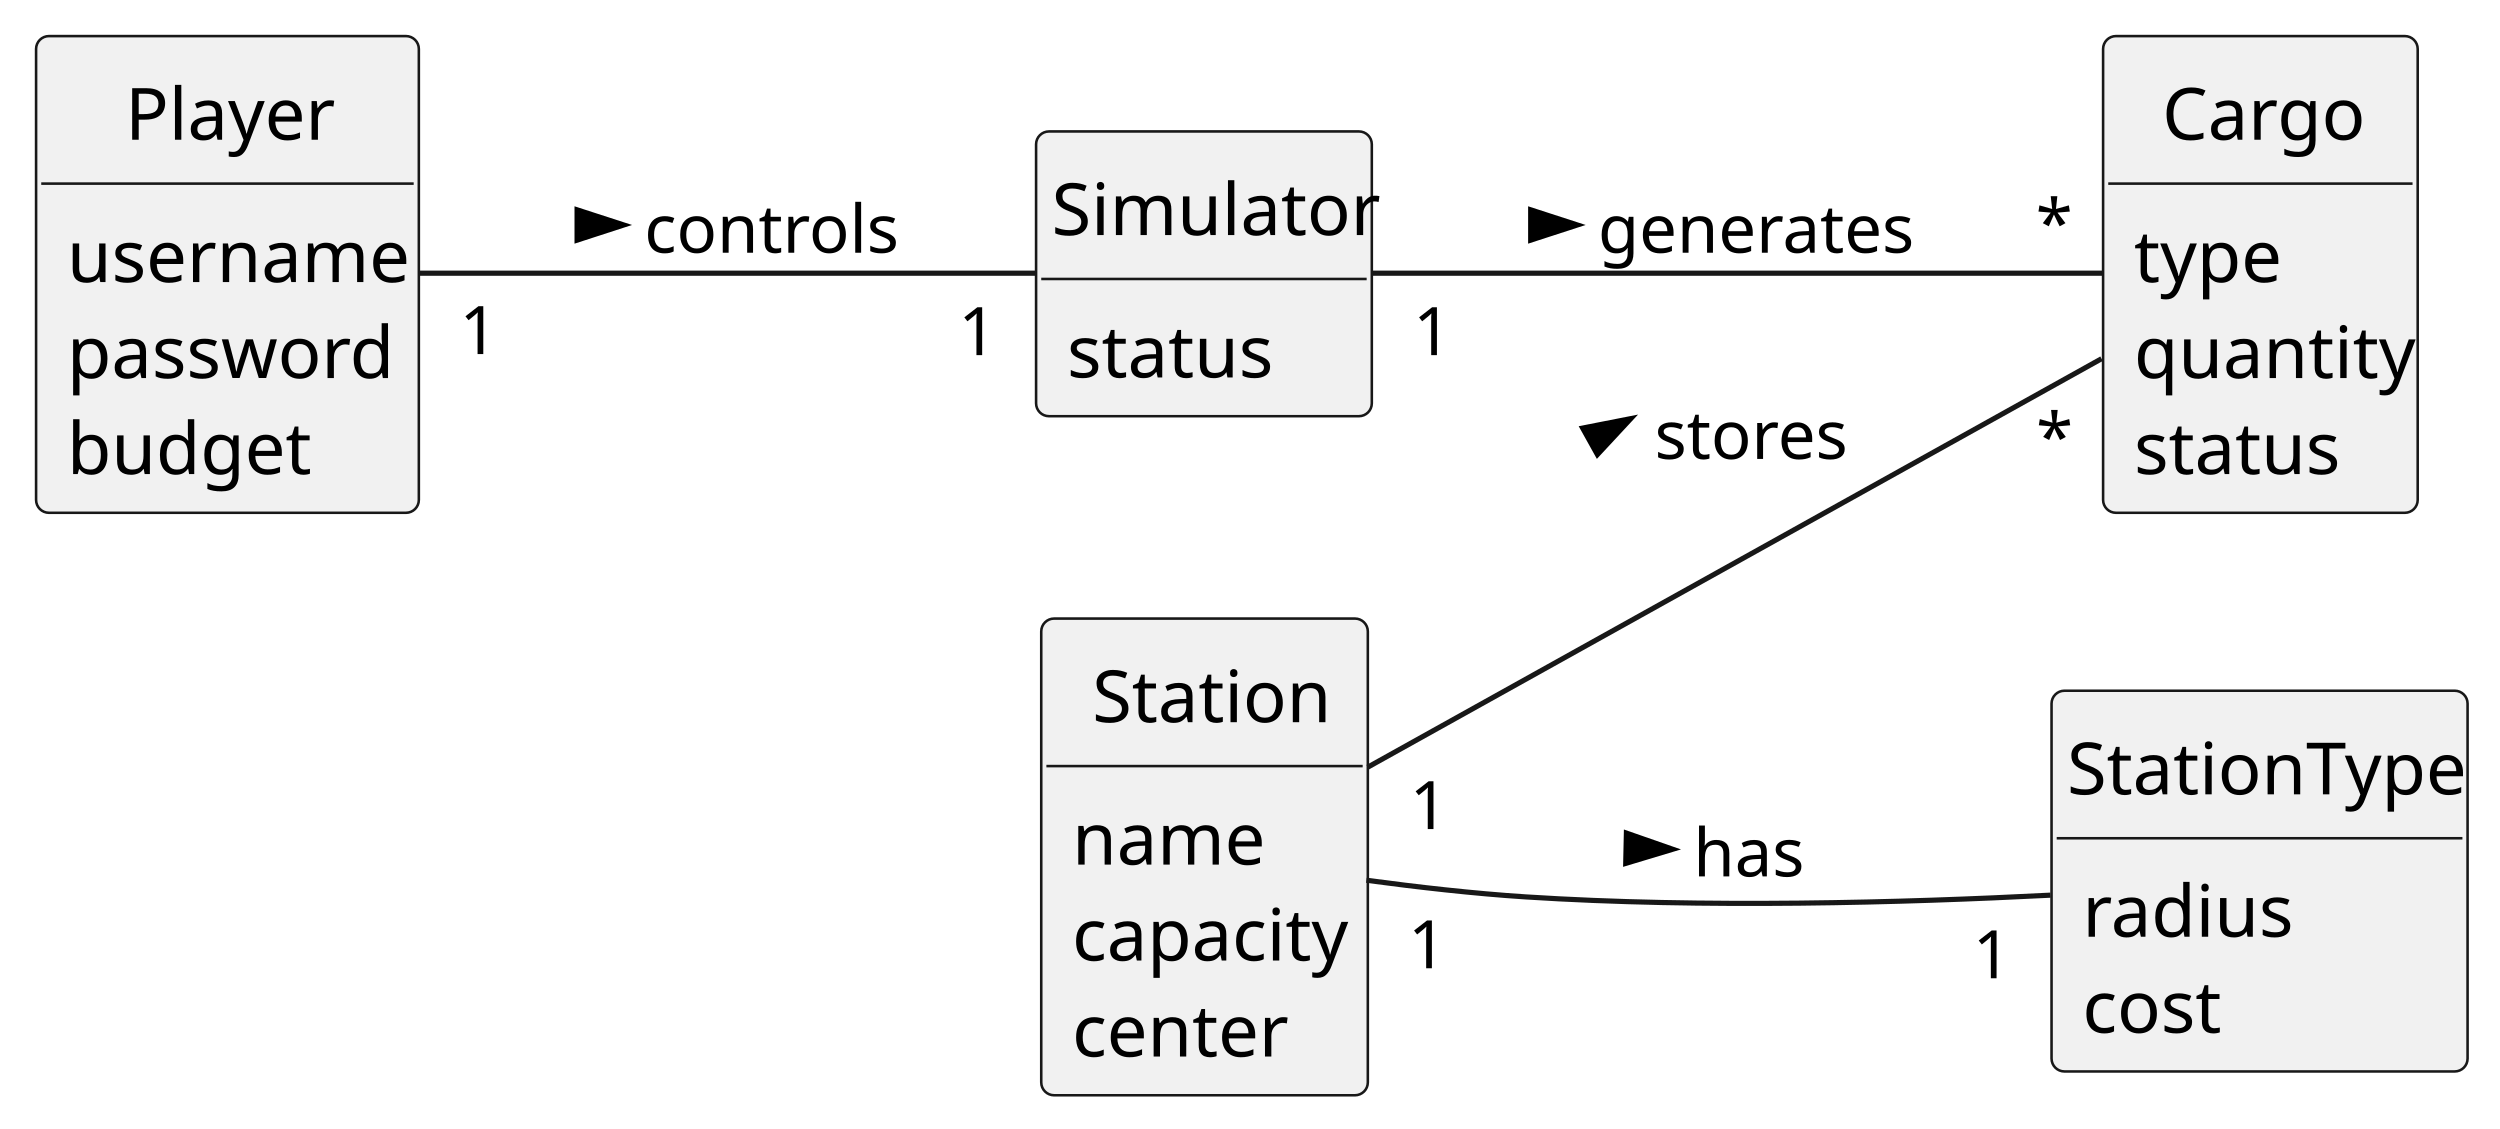
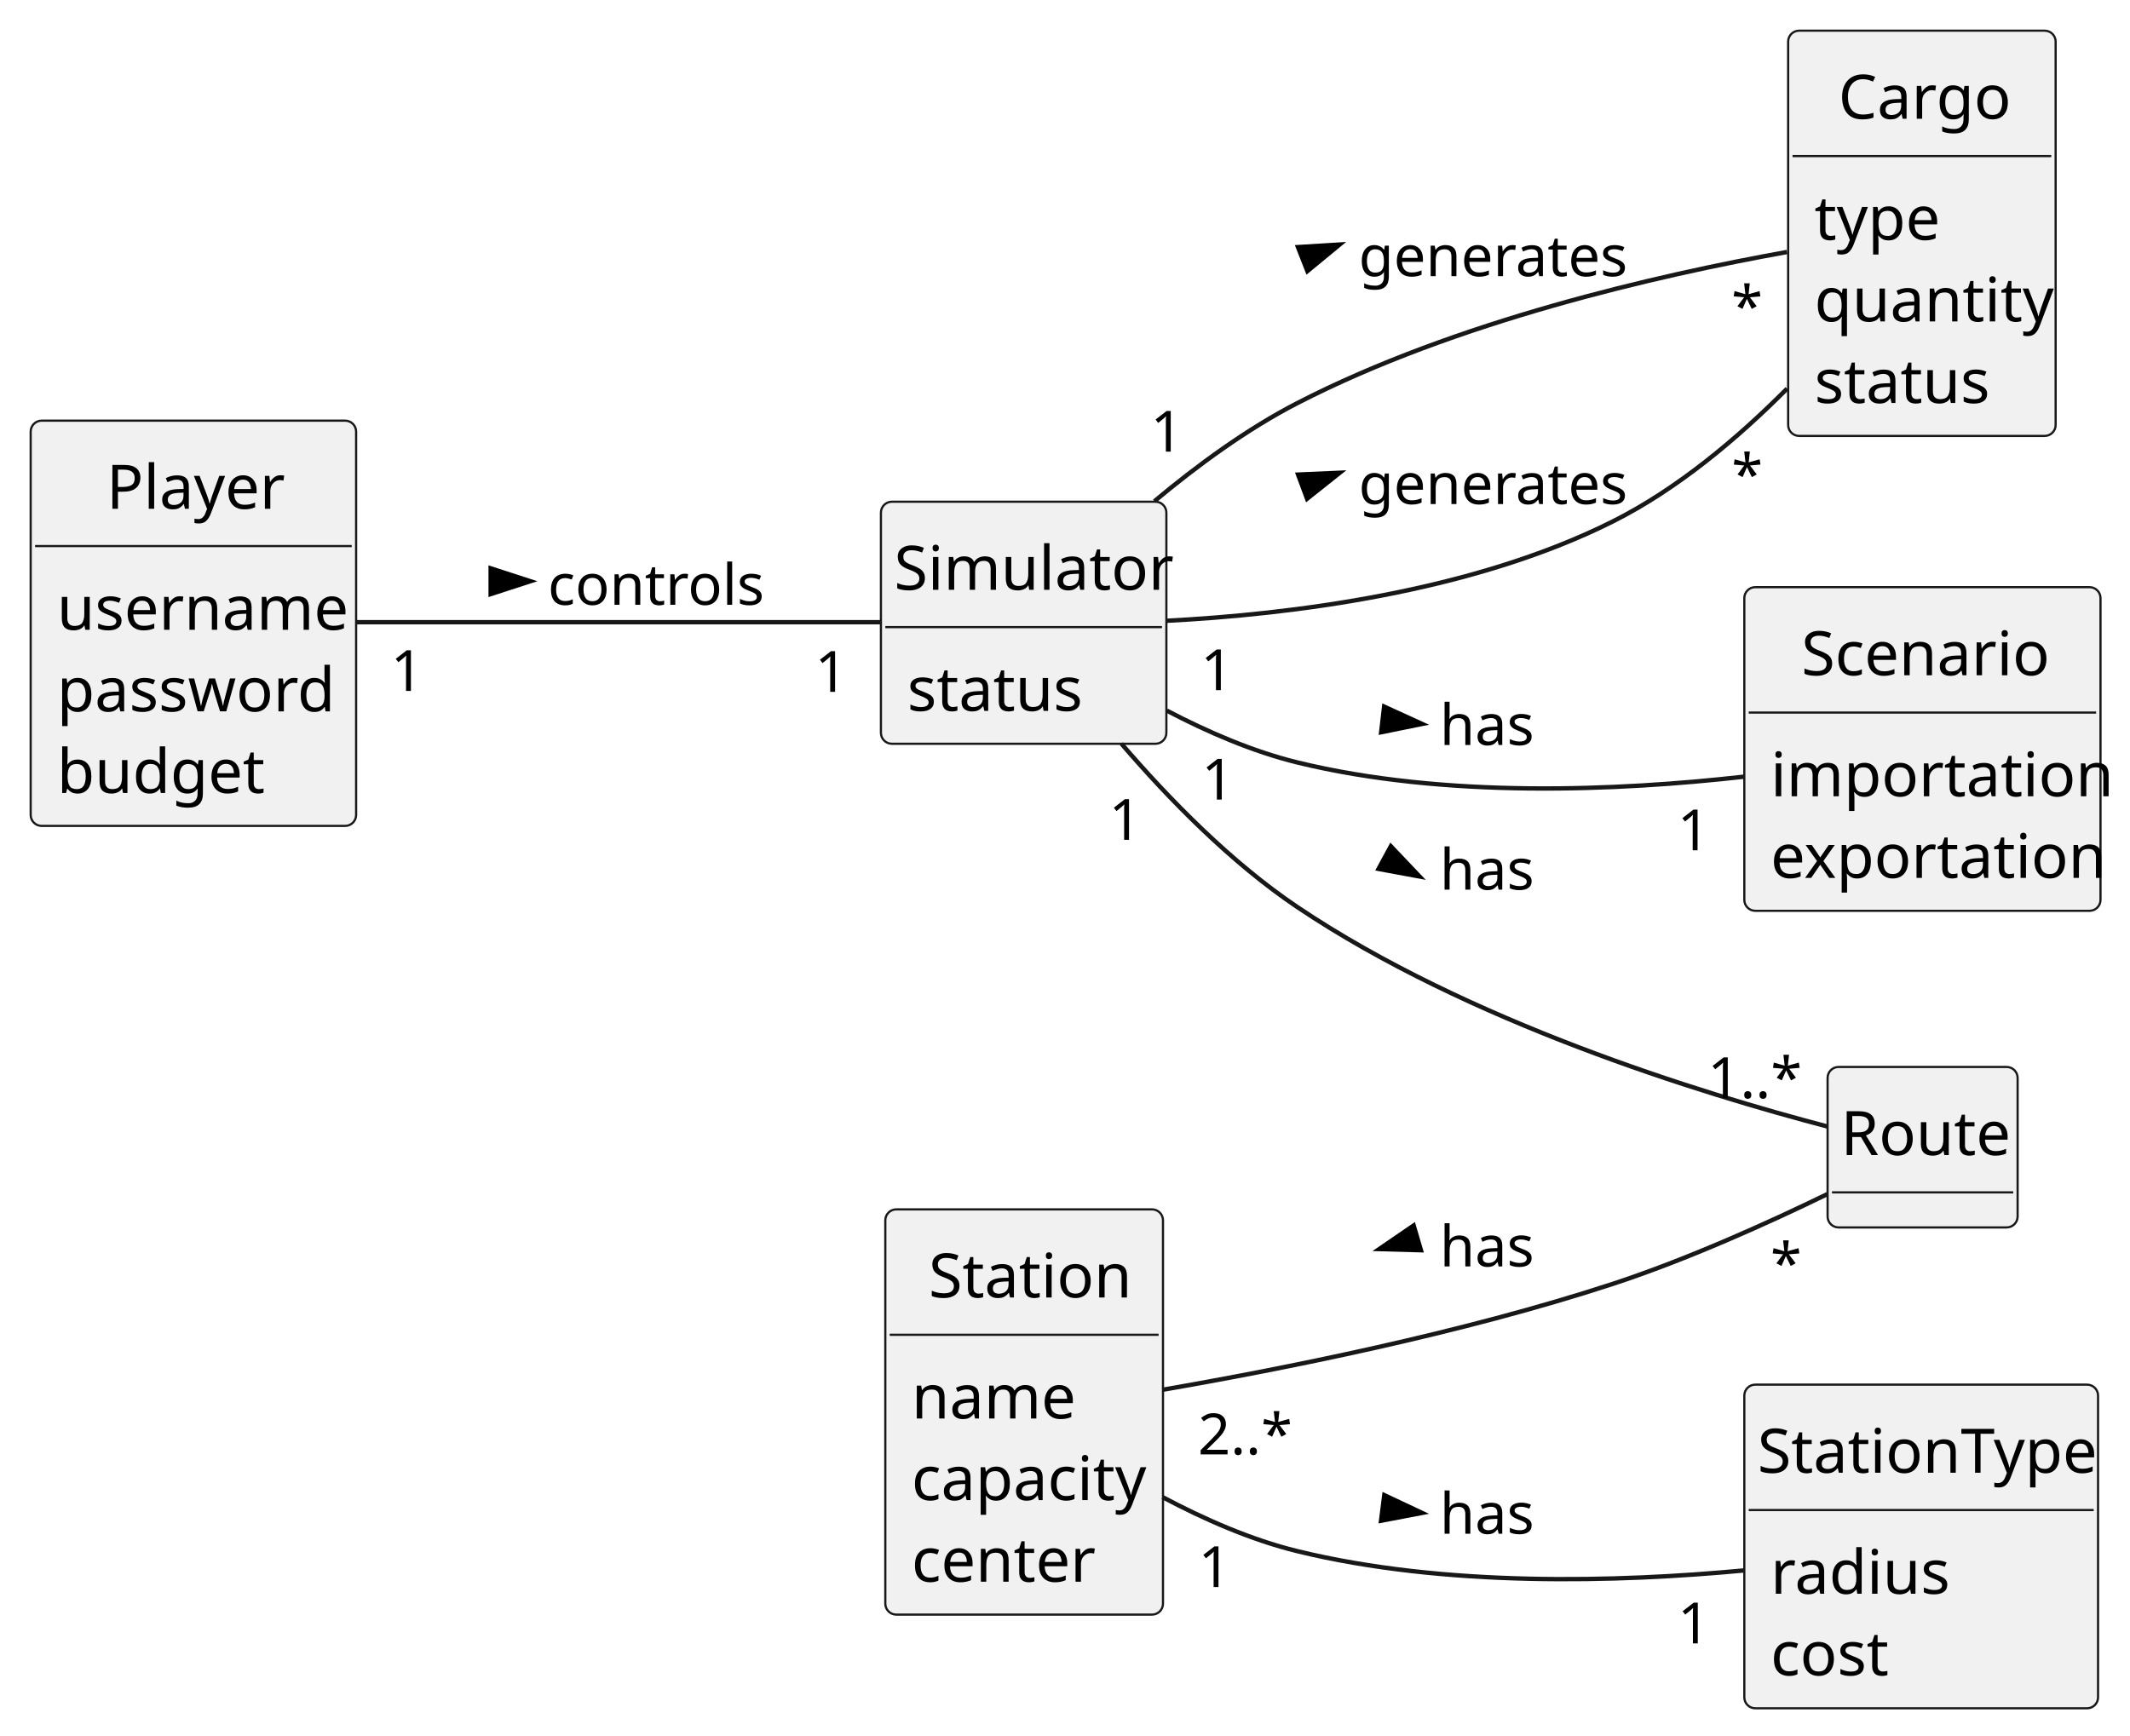
- <svg xmlns="http://www.w3.org/2000/svg" contentStyleType="text/css" height="219px" preserveAspectRatio="none" style="width:485px;height:219px;background:#FFFFFF;" version="1.1" viewBox="0 0 485 219" width="485px" zoomAndPan="magnify">
+ <svg xmlns="http://www.w3.org/2000/svg" contentStyleType="text/css" height="396px" preserveAspectRatio="none" style="width:486px;height:396px;background:#FFFFFF;" version="1.1" viewBox="0 0 486 396" width="486px" zoomAndPan="magnify">
  <defs />
  <g>
    <g id="elem_Player">
-       <rect codeLine="12" fill="#F1F1F1" height="92.484" id="Player" rx="2.5" ry="2.5" style="stroke:#181818;stroke-width:0.5;" width="74.255" x="7" y="7" />
-       <text fill="#000000" font-family="sans-serif" font-size="14" lengthAdjust="spacing" textLength="39.683" x="24.286" y="27.107">Player</text>
-       <line style="stroke:#181818;stroke-width:0.5;" x1="8" x2="80.255" y1="35.621" y2="35.621" />
-       <text fill="#000000" font-family="sans-serif" font-size="14" lengthAdjust="spacing" textLength="62.255" x="13" y="54.728">username</text>
-       <text fill="#000000" font-family="sans-serif" font-size="14" lengthAdjust="spacing" textLength="59.917" x="13" y="73.35">password</text>
-       <text fill="#000000" font-family="sans-serif" font-size="14" lengthAdjust="spacing" textLength="42.82" x="13" y="91.971">budget</text>
+       <rect codeLine="12" fill="#F1F1F1" height="92.484" id="Player" rx="2.5" ry="2.5" style="stroke:#181818;stroke-width:0.5;" width="74.255" x="7" y="96" />
+       <text fill="#000000" font-family="sans-serif" font-size="14" lengthAdjust="spacing" textLength="39.683" x="24.286" y="116.107">Player</text>
+       <line style="stroke:#181818;stroke-width:0.5;" x1="8" x2="80.255" y1="124.621" y2="124.621" />
+       <text fill="#000000" font-family="sans-serif" font-size="14" lengthAdjust="spacing" textLength="62.255" x="13" y="143.728">username</text>
+       <text fill="#000000" font-family="sans-serif" font-size="14" lengthAdjust="spacing" textLength="59.917" x="13" y="162.35">password</text>
+       <text fill="#000000" font-family="sans-serif" font-size="14" lengthAdjust="spacing" textLength="42.82" x="13" y="180.971">budget</text>
    </g>
    <g id="elem_Station">
-       <rect codeLine="17" fill="#F1F1F1" height="92.484" id="Station" rx="2.5" ry="2.5" style="stroke:#181818;stroke-width:0.5;" width="63.358" x="202" y="120" />
-       <text fill="#000000" font-family="sans-serif" font-size="14" lengthAdjust="spacing" textLength="43.586" x="211.886" y="140.107">Station</text>
-       <line style="stroke:#181818;stroke-width:0.5;" x1="203" x2="264.358" y1="148.621" y2="148.621" />
-       <text fill="#000000" font-family="sans-serif" font-size="14" lengthAdjust="spacing" textLength="35.02" x="208" y="167.728">name</text>
-       <text fill="#000000" font-family="sans-serif" font-size="14" lengthAdjust="spacing" textLength="51.358" x="208" y="186.35">capacity</text>
-       <text fill="#000000" font-family="sans-serif" font-size="14" lengthAdjust="spacing" textLength="38.91" x="208" y="204.971">center</text>
+       <rect codeLine="17" fill="#F1F1F1" height="92.484" id="Station" rx="2.5" ry="2.5" style="stroke:#181818;stroke-width:0.5;" width="63.358" x="202" y="276" />
+       <text fill="#000000" font-family="sans-serif" font-size="14" lengthAdjust="spacing" textLength="43.586" x="211.886" y="296.107">Station</text>
+       <line style="stroke:#181818;stroke-width:0.5;" x1="203" x2="264.358" y1="304.621" y2="304.621" />
+       <text fill="#000000" font-family="sans-serif" font-size="14" lengthAdjust="spacing" textLength="35.02" x="208" y="323.728">name</text>
+       <text fill="#000000" font-family="sans-serif" font-size="14" lengthAdjust="spacing" textLength="51.358" x="208" y="342.35">capacity</text>
+       <text fill="#000000" font-family="sans-serif" font-size="14" lengthAdjust="spacing" textLength="38.91" x="208" y="360.971">center</text>
    </g>
    <g id="elem_StationType">
-       <rect codeLine="23" fill="#F1F1F1" height="73.863" id="StationType" rx="2.5" ry="2.5" style="stroke:#181818;stroke-width:0.5;" width="80.71" x="398" y="134" />
-       <text fill="#000000" font-family="sans-serif" font-size="14" lengthAdjust="spacing" textLength="74.71" x="401" y="154.107">StationType</text>
-       <line style="stroke:#181818;stroke-width:0.5;" x1="399" x2="477.71" y1="162.621" y2="162.621" />
-       <text fill="#000000" font-family="sans-serif" font-size="14" lengthAdjust="spacing" textLength="38.131" x="404" y="181.728">radius</text>
-       <text fill="#000000" font-family="sans-serif" font-size="14" lengthAdjust="spacing" textLength="25.676" x="404" y="200.35">cost</text>
+       <rect codeLine="23" fill="#F1F1F1" height="73.863" id="StationType" rx="2.5" ry="2.5" style="stroke:#181818;stroke-width:0.5;" width="80.71" x="398" y="316" />
+       <text fill="#000000" font-family="sans-serif" font-size="14" lengthAdjust="spacing" textLength="74.71" x="401" y="336.107">StationType</text>
+       <line style="stroke:#181818;stroke-width:0.5;" x1="399" x2="477.71" y1="344.621" y2="344.621" />
+       <text fill="#000000" font-family="sans-serif" font-size="14" lengthAdjust="spacing" textLength="38.131" x="404" y="363.728">radius</text>
+       <text fill="#000000" font-family="sans-serif" font-size="14" lengthAdjust="spacing" textLength="25.676" x="404" y="382.35">cost</text>
    </g>
    <g id="elem_Cargo">
      <rect codeLine="28" fill="#F1F1F1" height="92.484" id="Cargo" rx="2.5" ry="2.5" style="stroke:#181818;stroke-width:0.5;" width="61.034" x="408" y="7" />
      <text fill="#000000" font-family="sans-serif" font-size="14" lengthAdjust="spacing" textLength="38.131" x="419.452" y="27.107">Cargo</text>
      <line style="stroke:#181818;stroke-width:0.5;" x1="409" x2="468.034" y1="35.621" y2="35.621" />
      <text fill="#000000" font-family="sans-serif" font-size="14" lengthAdjust="spacing" textLength="26.462" x="414" y="54.728">type</text>
      <text fill="#000000" font-family="sans-serif" font-size="14" lengthAdjust="spacing" textLength="49.034" x="414" y="73.35">quantity</text>
      <text fill="#000000" font-family="sans-serif" font-size="14" lengthAdjust="spacing" textLength="37.352" x="414" y="91.971">status</text>
    </g>
+     <g id="elem_Scenario">
+       <rect codeLine="34" fill="#F1F1F1" height="73.863" id="Scenario" rx="2.5" ry="2.5" style="stroke:#181818;stroke-width:0.5;" width="81.269" x="398" y="134" />
+       <text fill="#000000" font-family="sans-serif" font-size="14" lengthAdjust="spacing" textLength="55.255" x="411.007" y="154.107">Scenario</text>
+       <line style="stroke:#181818;stroke-width:0.5;" x1="399" x2="478.269" y1="162.621" y2="162.621" />
+       <text fill="#000000" font-family="sans-serif" font-size="14" lengthAdjust="spacing" textLength="69.255" x="404" y="181.728">importation</text>
+       <text fill="#000000" font-family="sans-serif" font-size="14" lengthAdjust="spacing" textLength="69.269" x="404" y="200.35">exportation</text>
+     </g>
    <g id="elem_Simulator">
-       <rect codeLine="35" fill="#F1F1F1" height="55.242" id="Simulator" rx="2.5" ry="2.5" style="stroke:#181818;stroke-width:0.5;" width="65.131" x="201" y="25.5" />
-       <text fill="#000000" font-family="sans-serif" font-size="14" lengthAdjust="spacing" textLength="59.131" x="204" y="45.607">Simulator</text>
-       <line style="stroke:#181818;stroke-width:0.5;" x1="202" x2="265.131" y1="54.121" y2="54.121" />
-       <text fill="#000000" font-family="sans-serif" font-size="14" lengthAdjust="spacing" textLength="37.352" x="207" y="73.228">status</text>
+       <rect codeLine="40" fill="#F1F1F1" height="55.242" id="Simulator" rx="2.5" ry="2.5" style="stroke:#181818;stroke-width:0.5;" width="65.131" x="201" y="114.5" />
+       <text fill="#000000" font-family="sans-serif" font-size="14" lengthAdjust="spacing" textLength="59.131" x="204" y="134.607">Simulator</text>
+       <line style="stroke:#181818;stroke-width:0.5;" x1="202" x2="265.131" y1="143.121" y2="143.121" />
+       <text fill="#000000" font-family="sans-serif" font-size="14" lengthAdjust="spacing" textLength="37.352" x="207" y="162.228">status</text>
+     </g>
+     <g id="elem_Route">
+       <rect fill="#F1F1F1" height="36.621" id="Route" rx="2.5" ry="2.5" style="stroke:#181818;stroke-width:0.5;" width="43.358" x="417" y="243.5" />
+       <text fill="#000000" font-family="sans-serif" font-size="14" lengthAdjust="spacing" textLength="37.358" x="420" y="263.607">Route</text>
+       <line style="stroke:#181818;stroke-width:0.5;" x1="418" x2="459.358" y1="272.121" y2="272.121" />
    </g>
    <g id="link_Player_Simulator">
-       <path codeLine="39" d="M81.15,53 C115.84,53 167.72,53 200.83,53 " fill="none" id="Player-Simulator" style="stroke:#181818;stroke-width:1.0;" />
-       <polygon fill="#000000" points="121,43.645,111.955,40.707,111.955,46.584,121,43.645" style="stroke:#000000;stroke-width:1.0;" />
-       <text fill="#000000" font-family="sans-serif" font-size="13" lengthAdjust="spacing" textLength="45.519" x="125" y="49.028">controls</text>
-       <text fill="#000000" font-family="sans-serif" font-size="13" lengthAdjust="spacing" textLength="7.23" x="89.15" y="68.683">1</text>
-       <text fill="#000000" font-family="sans-serif" font-size="13" lengthAdjust="spacing" textLength="7.23" x="185.929" y="68.893">1</text>
+       <path codeLine="44" d="M81.15,142 C115.84,142 167.72,142 200.83,142 " fill="none" id="Player-Simulator" style="stroke:#181818;stroke-width:1.0;" />
+       <polygon fill="#000000" points="121,132.645,111.955,129.707,111.955,135.584,121,132.645" style="stroke:#000000;stroke-width:1.0;" />
+       <text fill="#000000" font-family="sans-serif" font-size="13" lengthAdjust="spacing" textLength="45.519" x="125" y="138.028">controls</text>
+       <text fill="#000000" font-family="sans-serif" font-size="13" lengthAdjust="spacing" textLength="7.23" x="89.15" y="157.683">1</text>
+       <text fill="#000000" font-family="sans-serif" font-size="13" lengthAdjust="spacing" textLength="7.23" x="185.929" y="157.893">1</text>
    </g>
    <g id="link_Simulator_Cargo">
-       <path codeLine="40" d="M266.22,53 C305.02,53 370.21,53 407.98,53 " fill="none" id="Simulator-Cargo" style="stroke:#181818;stroke-width:1.0;" />
-       <polygon fill="#000000" points="306,43.645,296.955,40.707,296.955,46.584,306,43.645" style="stroke:#000000;stroke-width:1.0;" />
-       <text fill="#000000" font-family="sans-serif" font-size="13" lengthAdjust="spacing" textLength="57.821" x="310" y="49.028">generates</text>
-       <text fill="#000000" font-family="sans-serif" font-size="13" lengthAdjust="spacing" textLength="7.23" x="274.154" y="68.893">1</text>
-       <text fill="#000000" font-family="sans-serif" font-size="13" lengthAdjust="spacing" textLength="5.059" x="394.934" y="47.933">*</text>
+       <path codeLine="45" d="M263.4,114.39 C273.16,106.24 284.5,97.92 296,92 C332.13,73.38 378.17,62.83 407.74,57.51 " fill="none" id="Simulator-Cargo" style="stroke:#181818;stroke-width:1.0;" />
+       <polygon fill="#000000" points="305.652,55.812,296.159,56.394,298.314,61.863,305.652,55.812" style="stroke:#000000;stroke-width:1.0;" />
+       <text fill="#000000" font-family="sans-serif" font-size="13" lengthAdjust="spacing" textLength="57.821" x="310" y="63.028">generates</text>
+       <text fill="#000000" font-family="sans-serif" font-size="13" lengthAdjust="spacing" textLength="7.23" x="262.517" y="103.073">1</text>
+       <text fill="#000000" font-family="sans-serif" font-size="13" lengthAdjust="spacing" textLength="5.059" x="395.051" y="74.525">*</text>
+     </g>
+     <g id="link_Simulator_Cargo">
+       <path codeLine="48" d="M266.05,141.68 C294.16,140.24 335.73,135.19 368,119 C382.72,111.61 396.45,100.07 407.76,88.69 " fill="none" id="Simulator-Cargo-1" style="stroke:#181818;stroke-width:1.0;" />
+       <polygon fill="#000000" points="305.683,107.894,296.182,108.309,298.24,113.815,305.683,107.894" style="stroke:#000000;stroke-width:1.0;" />
+       <text fill="#000000" font-family="sans-serif" font-size="13" lengthAdjust="spacing" textLength="57.821" x="310" y="115.028">generates</text>
+       <text fill="#000000" font-family="sans-serif" font-size="13" lengthAdjust="spacing" textLength="7.23" x="273.947" y="157.503">1</text>
+       <text fill="#000000" font-family="sans-serif" font-size="13" lengthAdjust="spacing" textLength="5.059" x="395.076" y="112.915">*</text>
    </g>
    <g id="link_Station_StationType">
-       <path codeLine="42" d="M265.08,170.77 C274.93,172.09 285.9,173.35 296,174 C330.33,176.22 369.43,175.12 397.82,173.66 " fill="none" id="Station-StationType" style="stroke:#181818;stroke-width:1.0;" />
-       <polygon fill="#000000" points="324.499,164.754,315.52,161.619,315.392,167.496,324.499,164.754" style="stroke:#000000;stroke-width:1.0;" />
+       <path codeLine="47" d="M265.27,341.67 C274.75,346.71 285.48,351.43 296,354 C329.65,362.23 369.16,361.09 397.86,358.41 " fill="none" id="Station-StationType" style="stroke:#181818;stroke-width:1.0;" />
+       <polygon fill="#000000" points="324.461,345.272,315.855,341.223,315.119,347.055,324.461,345.272" style="stroke:#000000;stroke-width:1.0;" />
+       <text fill="#000000" font-family="sans-serif" font-size="13" lengthAdjust="spacing" textLength="20.96" x="328.5" y="350.028">has</text>
+       <text fill="#000000" font-family="sans-serif" font-size="13" lengthAdjust="spacing" textLength="7.23" x="273.411" y="362.19">1</text>
+       <text fill="#000000" font-family="sans-serif" font-size="13" lengthAdjust="spacing" textLength="7.23" x="382.77" y="375.042">1</text>
+     </g>
+     <g id="link_Simulator_Route">
+       <path codeLine="49" d="M255.86,169.71 C266.77,182.41 280.92,196.86 296,207 C334.93,233.18 388.13,249.54 416.94,257.08 " fill="none" id="Simulator-Route" style="stroke:#181818;stroke-width:1.0;" />
+       <polygon fill="#000000" points="323.895,200.029,317.346,193.133,314.543,198.3,323.895,200.029" style="stroke:#000000;stroke-width:1.0;" />
+       <text fill="#000000" font-family="sans-serif" font-size="13" lengthAdjust="spacing" textLength="20.96" x="328.5" y="203.028">has</text>
+       <text fill="#000000" font-family="sans-serif" font-size="13" lengthAdjust="spacing" textLength="7.23" x="252.996" y="191.665">1</text>
+       <text fill="#000000" font-family="sans-serif" font-size="13" lengthAdjust="spacing" textLength="19.513" x="389.613" y="250.592">1..*</text>
+     </g>
+     <g id="link_Simulator_Scenario">
+       <path codeLine="50" d="M266.22,162.17 C275.47,167.02 285.83,171.51 296,174 C329.65,182.23 369.16,180.49 397.86,177.26 " fill="none" id="Simulator-Scenario" style="stroke:#181818;stroke-width:1.0;" />
+       <polygon fill="#000000" points="324.467,165.215,315.816,161.265,315.147,167.105,324.467,165.215" style="stroke:#000000;stroke-width:1.0;" />
      <text fill="#000000" font-family="sans-serif" font-size="13" lengthAdjust="spacing" textLength="20.96" x="328.5" y="170.028">has</text>
-       <text fill="#000000" font-family="sans-serif" font-size="13" lengthAdjust="spacing" textLength="7.23" x="273.177" y="187.845">1</text>
-       <text fill="#000000" font-family="sans-serif" font-size="13" lengthAdjust="spacing" textLength="7.23" x="382.722" y="189.785">1</text>
+       <text fill="#000000" font-family="sans-serif" font-size="13" lengthAdjust="spacing" textLength="7.23" x="274.154" y="182.475">1</text>
+       <text fill="#000000" font-family="sans-serif" font-size="13" lengthAdjust="spacing" textLength="7.23" x="382.718" y="194.049">1</text>
    </g>
-     <g id="link_Station_Cargo">
-       <path codeLine="43" d="M265.33,148.84 C303.93,127.35 369.6,90.8 407.7,69.59 " fill="none" id="Station-Cargo" style="stroke:#181818;stroke-width:1.0;" />
-       <polygon fill="#000000" points="316.369,81.214,307.036,83.045,309.895,88.181,316.369,81.214" style="stroke:#000000;stroke-width:1.0;" />
-       <text fill="#000000" font-family="sans-serif" font-size="13" lengthAdjust="spacing" textLength="35.401" x="321" y="89.028">stores</text>
-       <text fill="#000000" font-family="sans-serif" font-size="13" lengthAdjust="spacing" textLength="7.23" x="273.485" y="160.843">1</text>
-       <text fill="#000000" font-family="sans-serif" font-size="13" lengthAdjust="spacing" textLength="5.059" x="395.002" y="89.398">*</text>
+     <g id="link_Station_Route">
+       <path codeLine="51" d="M265.2,317.18 C292.57,312.45 333.52,304.3 368,293 C384.95,287.44 403.35,279.13 416.96,272.51 " fill="none" id="Station-Route" style="stroke:#181818;stroke-width:1.0;" />
+       <polygon fill="#000000" points="314.704,285.057,324.21,285.323,322.551,279.684,314.704,285.057" style="stroke:#000000;stroke-width:1.0;" />
+       <text fill="#000000" font-family="sans-serif" font-size="13" lengthAdjust="spacing" textLength="20.96" x="328.5" y="289.028">has</text>
+       <text fill="#000000" font-family="sans-serif" font-size="13" lengthAdjust="spacing" textLength="19.513" x="273.326" y="331.914">2..*</text>
+       <text fill="#000000" font-family="sans-serif" font-size="13" lengthAdjust="spacing" textLength="5.059" x="403.947" y="292.946">*</text>
    </g>
  </g>
</svg>
